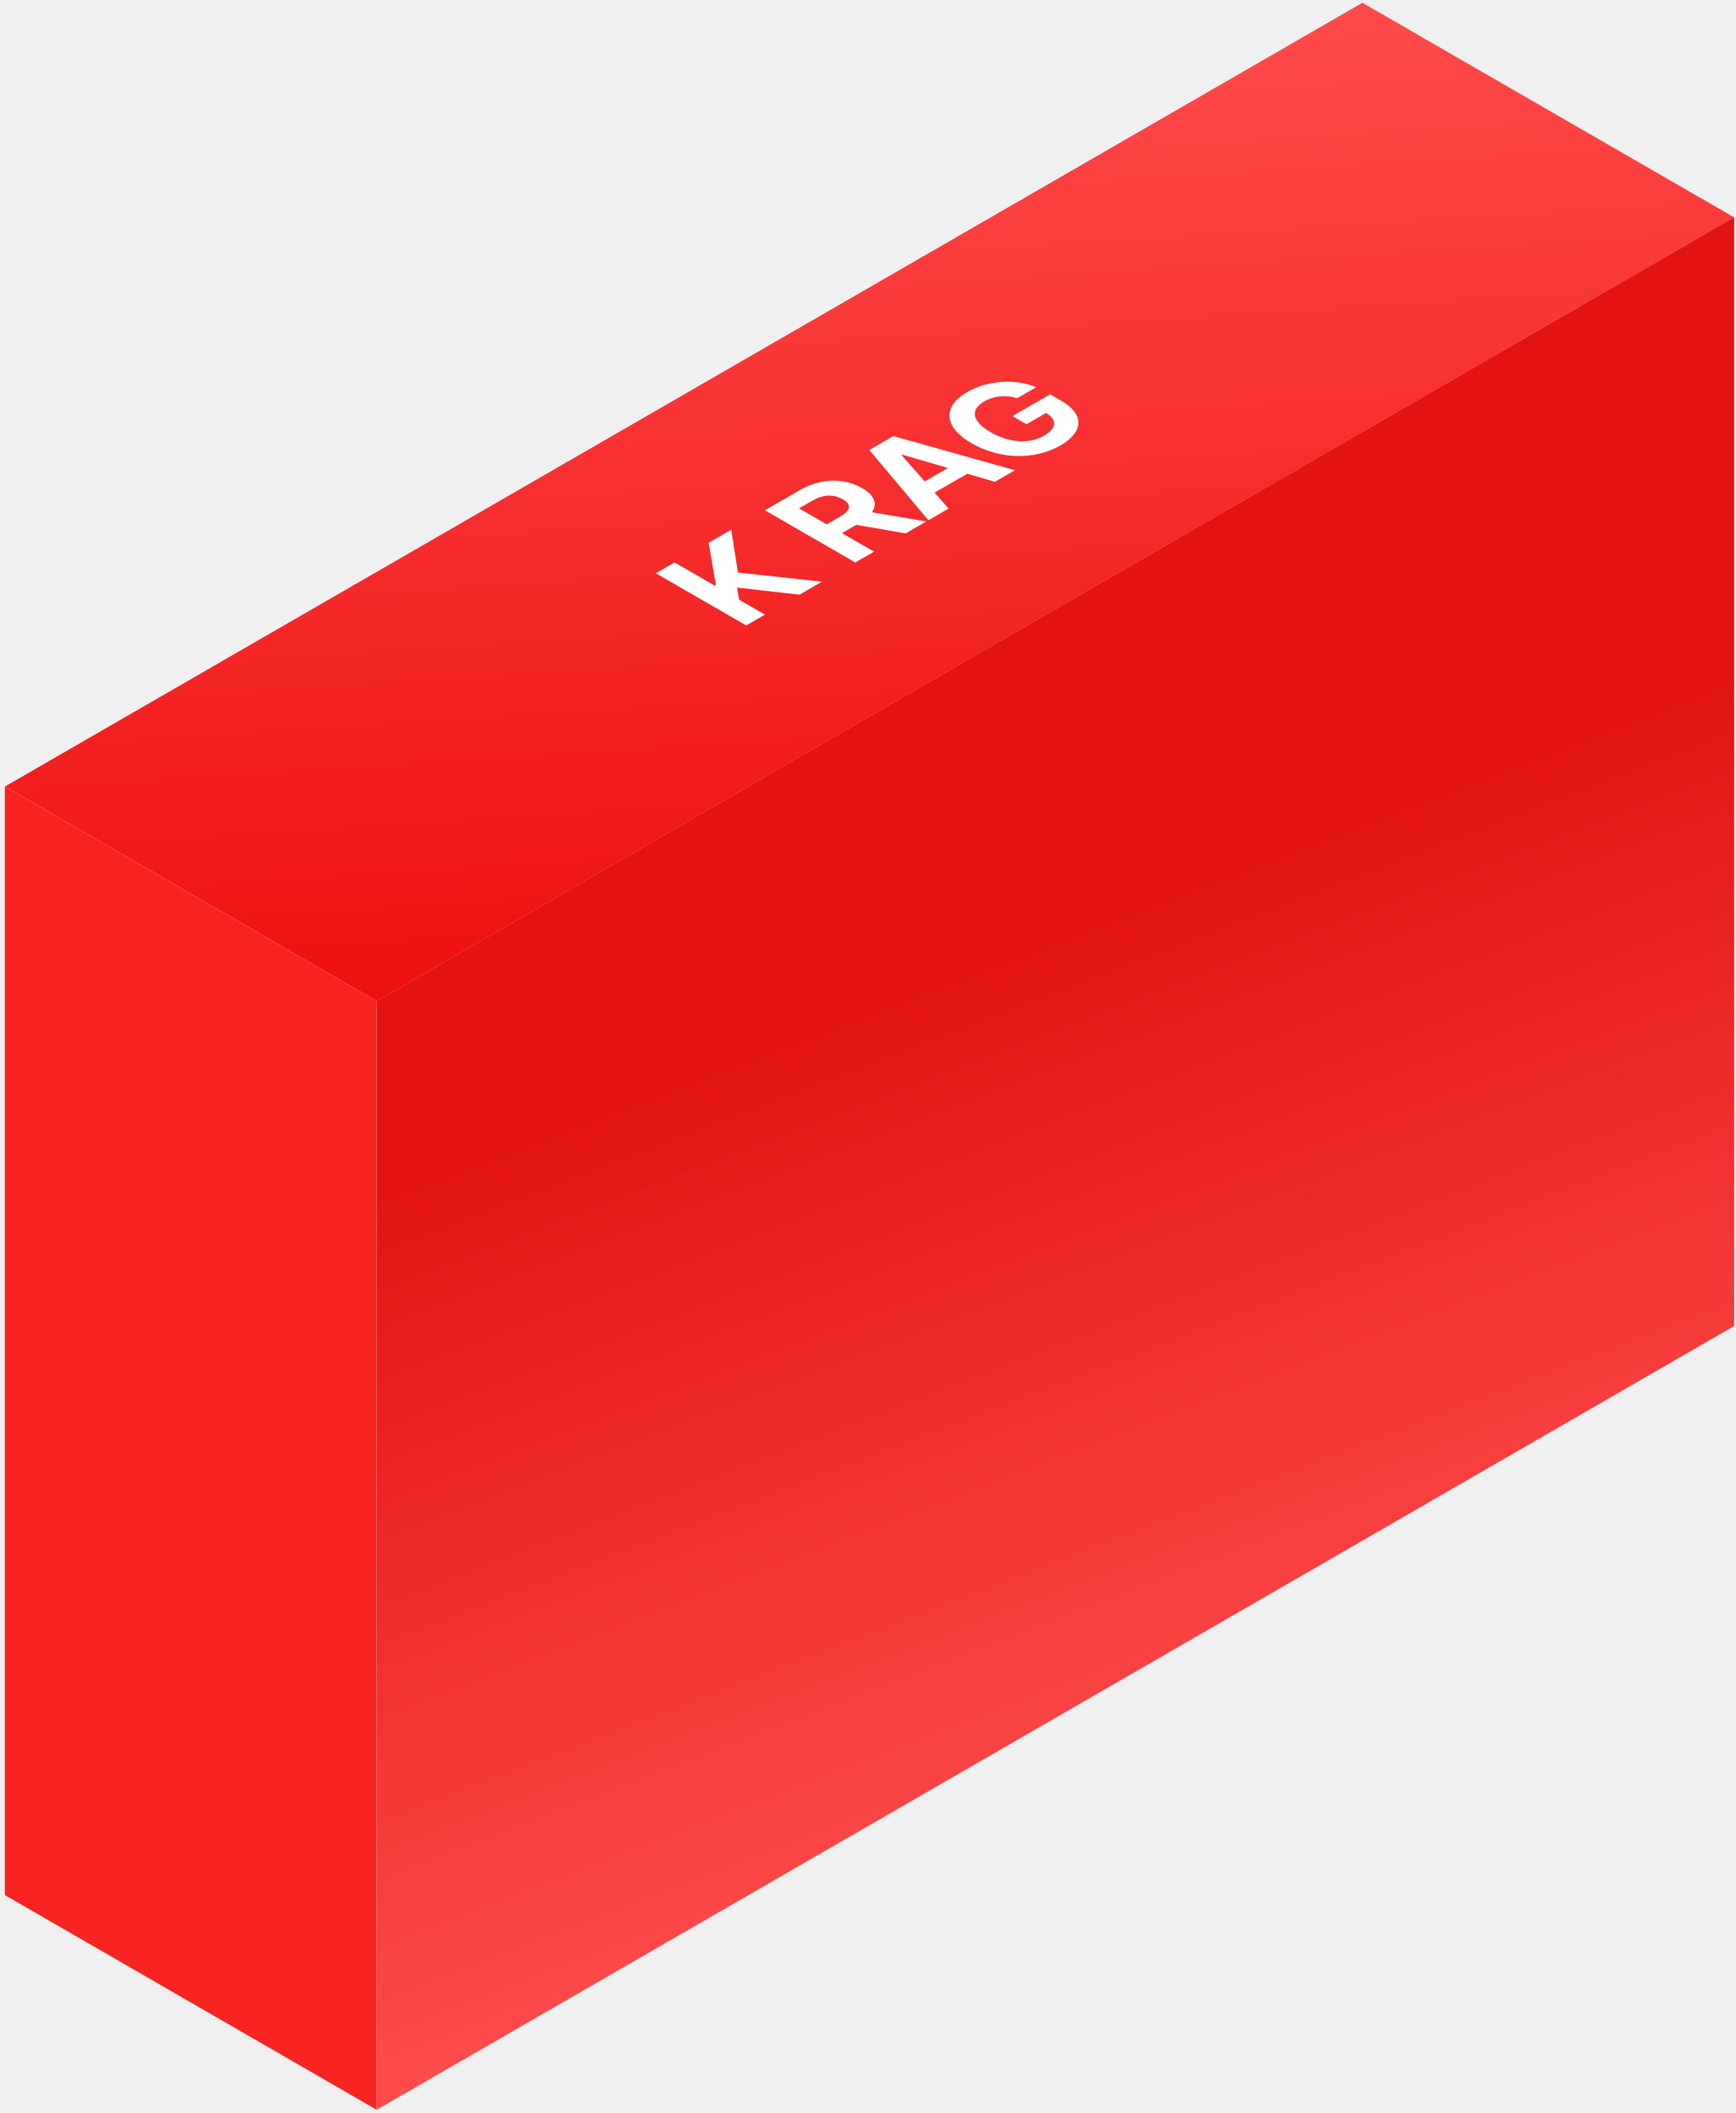
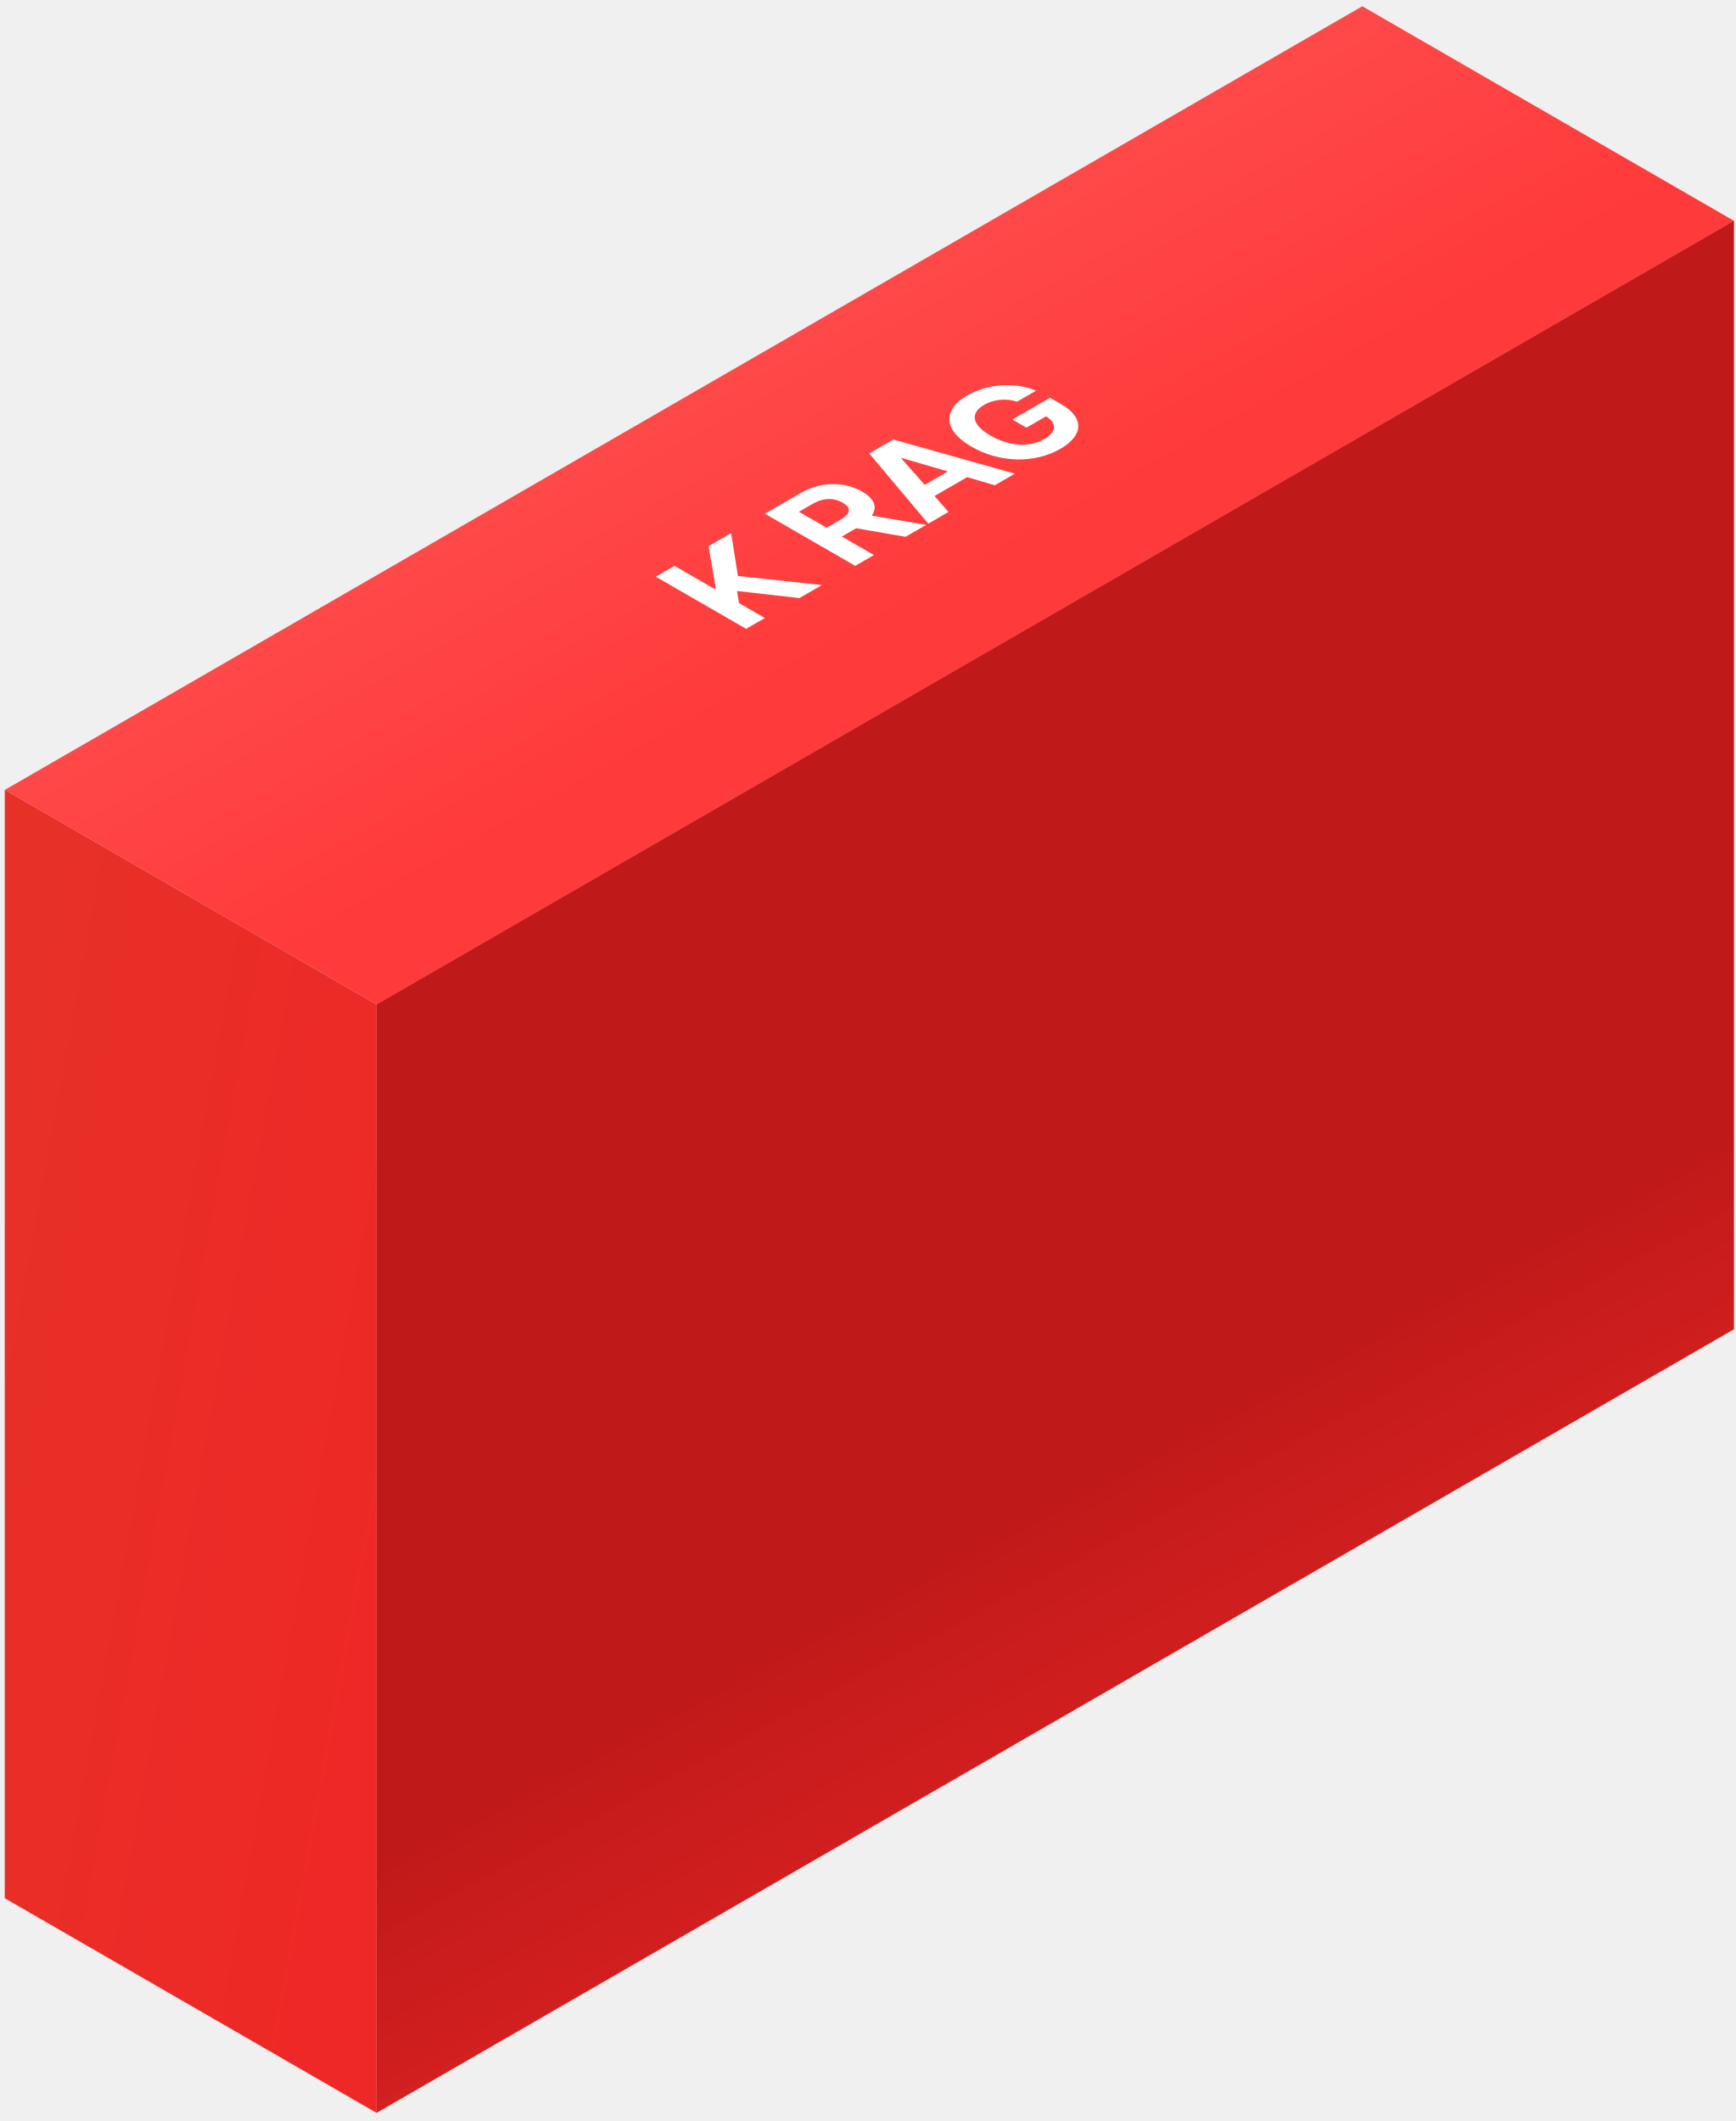
- <svg xmlns="http://www.w3.org/2000/svg" width="207" height="252" viewBox="0 0 207 252" fill="none">
-   <path d="M162.488 0.328L206.829 25.928L44.931 119.4L0.59 93.8L162.488 0.328Z" fill="url(#paint0_linear_1184_3281)" />
-   <path d="M0.574 93.793L44.918 119.395V251.611L0.574 226.009V93.793Z" fill="#F72422" />
-   <path d="M44.918 119.393L206.823 25.917V158.14L44.918 251.616V119.393Z" fill="url(#paint1_linear_1184_3281)" />
-   <path d="M88.995 74.59L78.219 68.368L80.451 67.079L85.229 69.838L85.378 69.751L84.515 64.733L87.209 63.177L88.013 68.282L98.03 69.373L95.351 70.92L87.909 70.078L88.147 71.522L91.228 73.301L88.995 74.59ZM102.005 67.079L91.228 60.857L95.456 58.416C97.912 56.998 100.695 56.989 102.824 58.218C104.297 59.069 104.692 60.079 103.985 61.089L110.474 62.189L108.004 63.615L102.124 62.593L100.412 63.581L104.238 65.79L102.005 67.079ZM98.596 62.532L100.174 61.621C101.499 60.857 101.588 60.169 100.517 59.55C99.43 58.923 98.195 58.949 96.87 59.714L95.292 60.625L98.596 62.532ZM113.132 60.654L110.72 62.047L103.68 53.668L106.553 52.009L121.05 56.083L118.654 57.466L115.364 56.495L111.465 58.747L113.132 60.654ZM110.289 57.415L113.057 55.816L107.58 54.218L107.505 54.261L110.289 57.415ZM121.311 47.493C120.001 47.081 118.558 47.192 117.382 47.871C115.715 48.834 115.863 50.226 118.126 51.532C120.403 52.847 122.8 52.959 124.511 51.97C126.052 51.081 126.097 50.05 124.764 49.246L122.428 50.595L120.746 49.624L125.241 47.029L126.58 47.802C129.409 49.435 129.2 51.549 126.476 53.122C123.455 54.867 119.287 54.832 115.878 52.864C112.38 50.845 112.514 48.395 115.357 46.754C117.784 45.353 121.147 45.13 123.574 46.187L121.311 47.493Z" fill="white" />
+ <svg xmlns="http://www.w3.org/2000/svg" width="207" height="253" viewBox="0 0 207 253" fill="none">
+   <path d="M162.48 0.746L206.821 26.346L44.923 119.818L0.582 94.218L162.48 0.746Z" fill="url(#paint0_linear_1187_6521)" />
+   <path d="M0.568 94.211L44.912 119.813V252.029L0.568 226.427V94.211Z" fill="url(#paint1_linear_1187_6521)" />
+   <path d="M44.912 119.809L206.817 26.333V158.556L44.912 252.032V119.809Z" fill="url(#paint2_linear_1187_6521)" />
+   <path d="M88.991 75.008L78.215 68.786L80.447 67.497L85.225 70.255L85.374 70.169L84.511 65.151L87.205 63.595L88.009 68.7L98.026 69.791L95.347 71.338L87.905 70.496L88.143 71.94L91.224 73.719L88.991 75.008ZM102.001 67.496L91.225 61.275L95.452 58.834C97.908 57.416 100.691 57.407 102.82 58.636C104.293 59.487 104.688 60.497 103.981 61.507L110.471 62.607L108 64.033L102.12 63.011L100.408 63.999L104.234 66.207L102.001 67.496ZM98.593 62.95L100.17 62.039C101.495 61.275 101.584 60.587 100.513 59.968C99.426 59.341 98.191 59.367 96.866 60.132L95.288 61.043L98.593 62.95ZM113.128 61.072L110.716 62.465L103.676 54.086L106.549 52.427L121.047 56.501L118.65 57.884L115.361 56.913L111.461 59.165L113.128 61.072ZM110.285 57.833L113.053 56.234L107.576 54.636L107.501 54.679L110.285 57.833ZM121.307 47.911C119.997 47.498 118.554 47.61 117.378 48.289C115.711 49.252 115.859 50.644 118.122 51.95C120.399 53.265 122.796 53.377 124.508 52.388C126.048 51.499 126.093 50.468 124.761 49.664L122.424 51.013L120.742 50.042L125.237 47.447L126.577 48.22C129.405 49.853 129.196 51.967 126.472 53.54C123.451 55.284 119.283 55.25 115.874 53.282C112.376 51.263 112.51 48.813 115.353 47.172C117.78 45.771 121.144 45.548 123.57 46.605L121.307 47.911Z" fill="white" />
  <defs>
-     <linearGradient id="paint0_linear_1184_3281" x1="120.362" y1="4.044" x2="127.881" y2="120.9" gradientUnits="userSpaceOnUse">
-       <stop stop-color="#FF4A4A" />
-       <stop offset="1" stop-color="#EC0C0C" />
+     <linearGradient id="paint0_linear_1187_6521" x1="296.988" y1="-104.706" x2="327.816" y2="-49.161" gradientUnits="userSpaceOnUse">
+       <stop stop-color="#FF5454" />
+       <stop offset="1" stop-color="#FF3A3A" />
    </linearGradient>
-     <linearGradient id="paint1_linear_1184_3281" x1="-6.281" y1="162.221" x2="31.873" y2="261.498" gradientUnits="userSpaceOnUse">
-       <stop stop-color="#E31313" />
-       <stop offset="1" stop-color="#FF4A4A" stop-opacity="0.98" />
+     <linearGradient id="paint1_linear_1187_6521" x1="57.99" y1="125.795" x2="-38.999" y2="108.133" gradientUnits="userSpaceOnUse">
+       <stop stop-color="#EE2826" />
+       <stop offset="1" stop-color="#E23629" />
+     </linearGradient>
+     <linearGradient id="paint2_linear_1187_6521" x1="29.72" y1="229.479" x2="71.786" y2="307.838" gradientUnits="userSpaceOnUse">
+       <stop stop-color="#C01919" />
+       <stop offset="1" stop-color="#FD2A2A" stop-opacity="0.98" />
    </linearGradient>
  </defs>
</svg>
